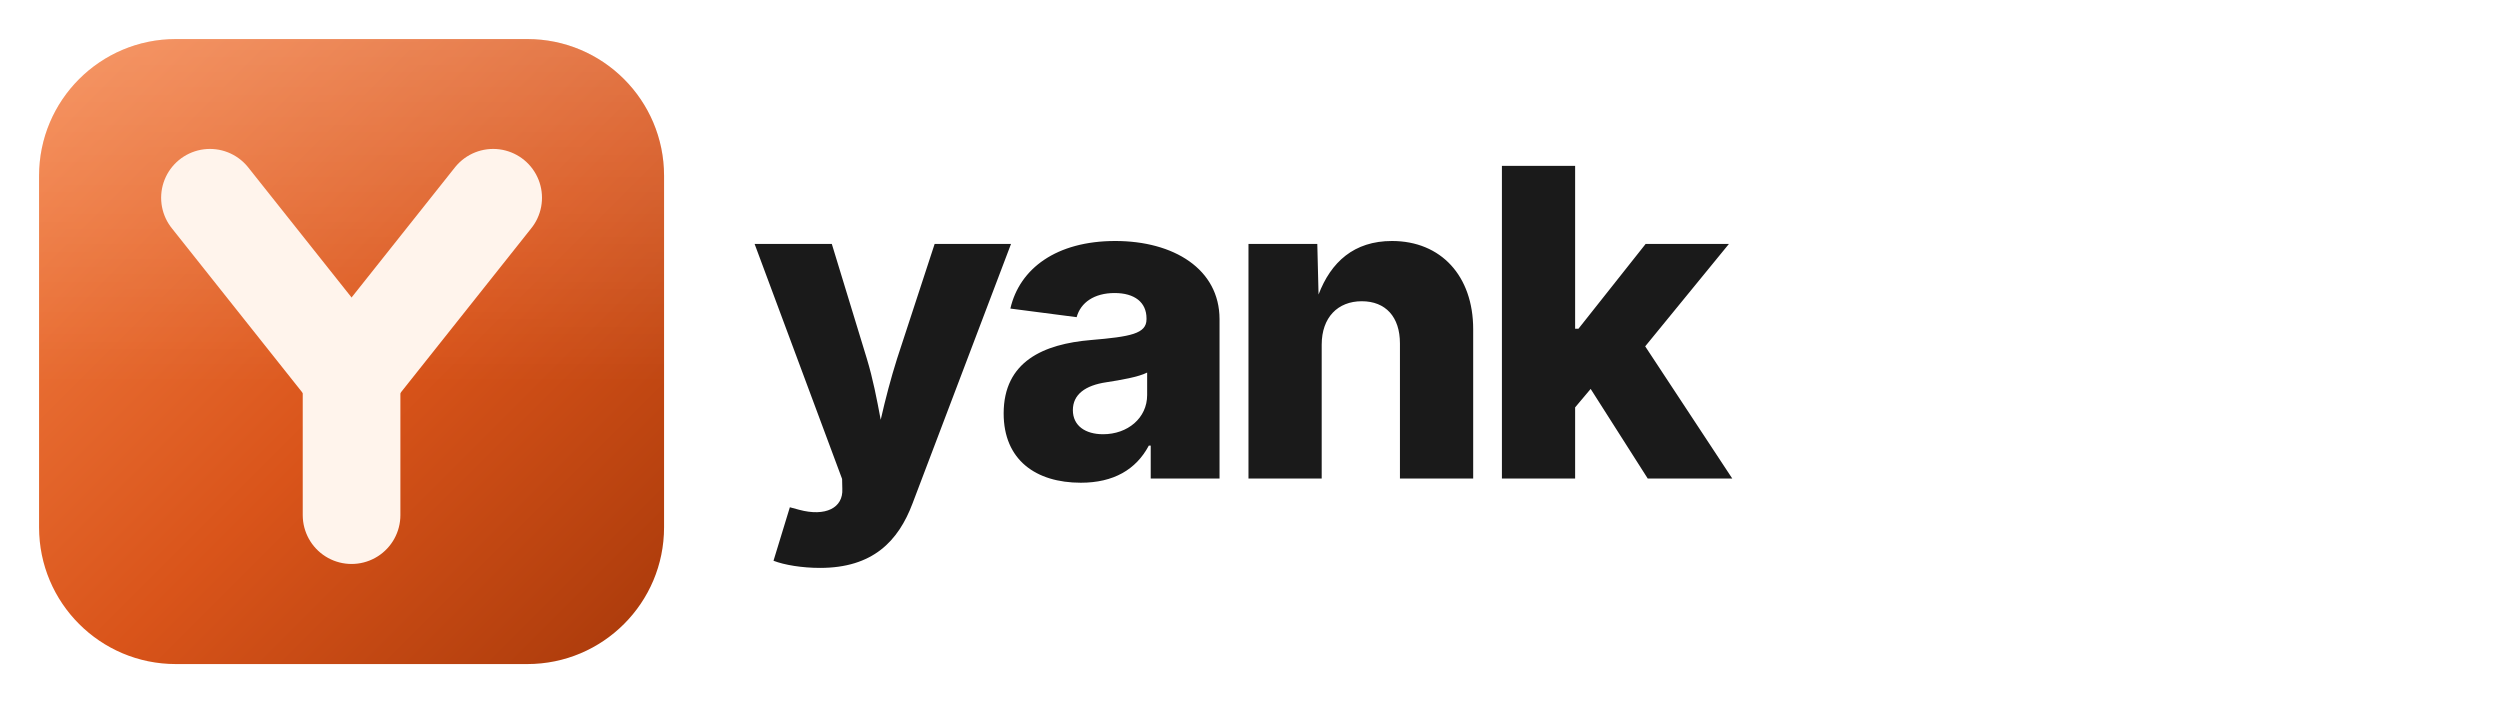
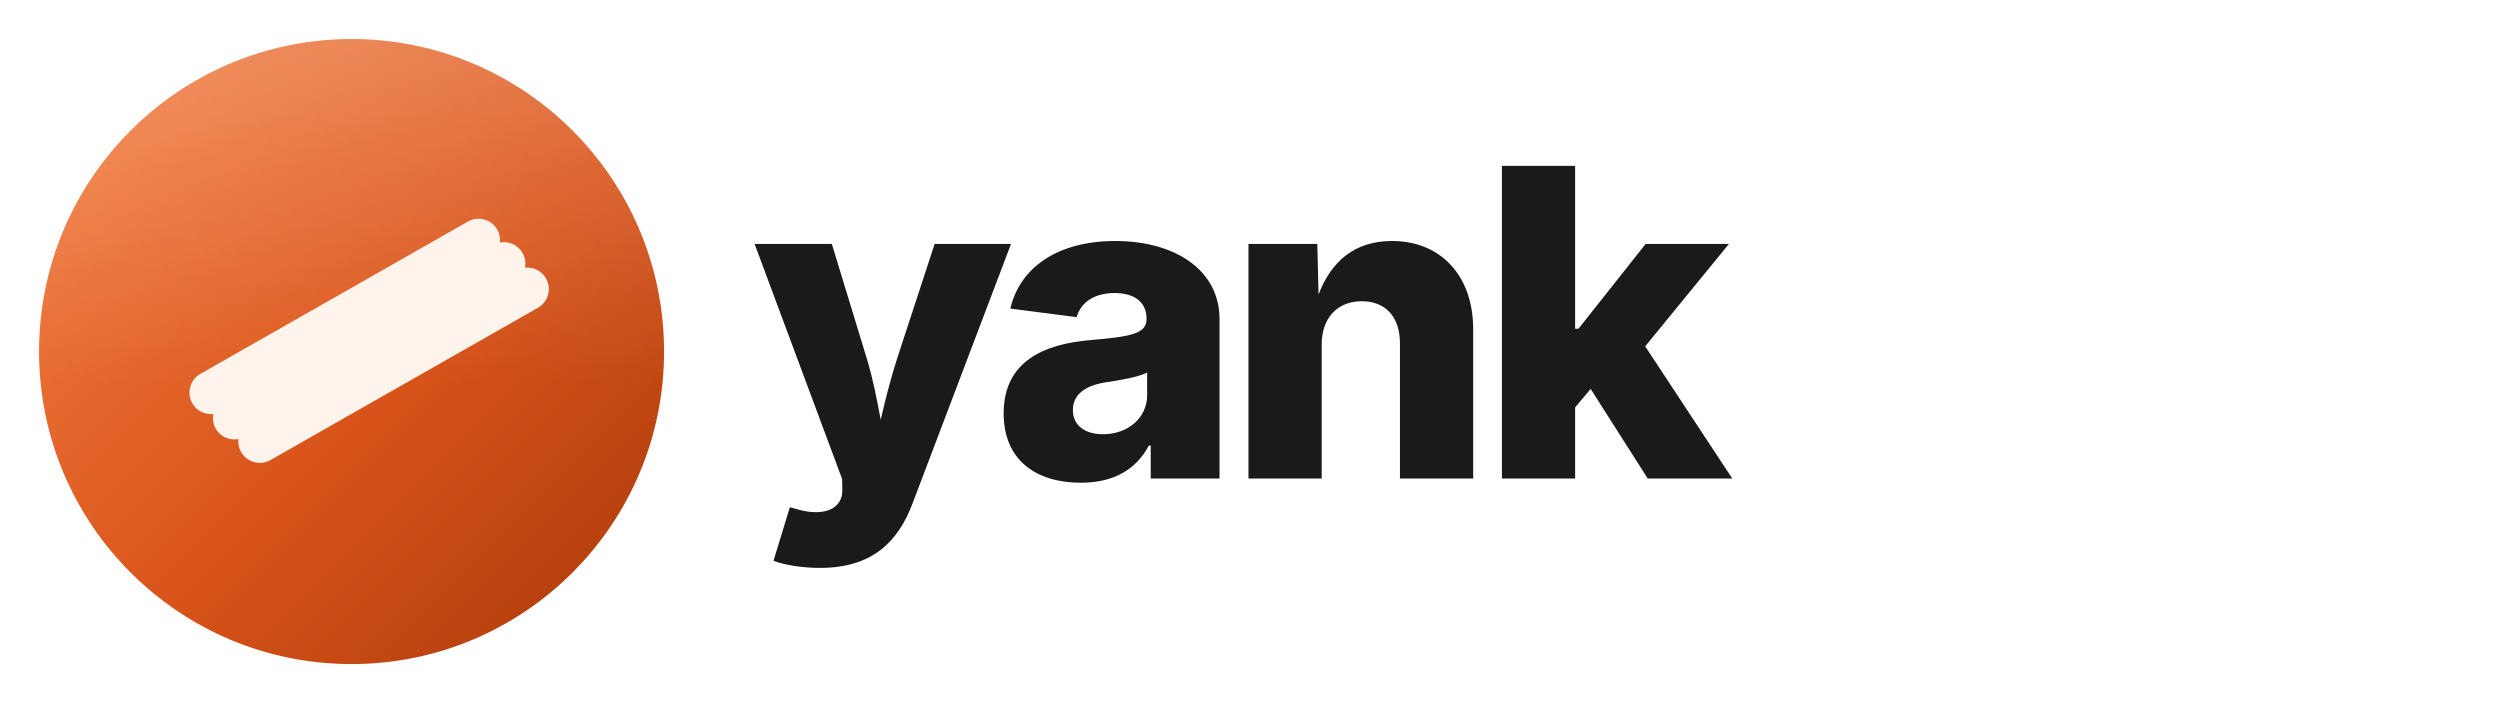
<svg xmlns="http://www.w3.org/2000/svg" viewBox="0 0 1280 360" width="1280" height="360" role="img" aria-label="Yank">
  <defs>
    <linearGradient id="ember" x1="0" y1="0" x2="1" y2="1">
      <stop offset="0%" stop-color="#f58247" />
      <stop offset="55%" stop-color="#d9541a" />
      <stop offset="100%" stop-color="#a8390a" />
    </linearGradient>
    <linearGradient id="sheen" x1="0" y1="0" x2="0" y2="1">
      <stop offset="0%" stop-color="#ffffff" stop-opacity="0.18" />
      <stop offset="55%" stop-color="#ffffff" stop-opacity="0" />
    </linearGradient>
  </defs>
  <g transform="translate(20,20)">
-     <rect x="0" y="0" width="320" height="320" rx="70" ry="70" fill="url(#ember)" />
-     <rect x="0" y="0" width="320" height="320" rx="70" ry="70" fill="url(#sheen)" />
-     <g fill="none" stroke="#fff4ec" stroke-width="50" stroke-linecap="round" stroke-linejoin="round">
-       <path d="M 87.5 81.25 L 160 172.5" />
-       <path d="M 232.5 81.25 L 160 172.5" />
-       <path d="M 160 172.5 L 160 243.75" />
+     <circle cx="160" cy="160" r="160" fill="url(#ember)" />
+     <circle cx="160" cy="160" r="160" fill="url(#sheen)" />
+     <g fill="none" stroke="#fff4ec" stroke-width="22" stroke-linecap="round">
+       <path d="M 88 181 L 225 103" />
+       <path d="M 100 194 L 238 115" />
+       <path d="M 113 206 L 250 128" />
    </g>
  </g>
  <text x="384" y="245" font-family="'Inter', 'SF Pro Display', 'Segoe UI', 'Helvetica Neue', system-ui, -apple-system, sans-serif" font-size="220" font-weight="800" letter-spacing="-10" fill="#1a1a1a">yank</text>
</svg>
